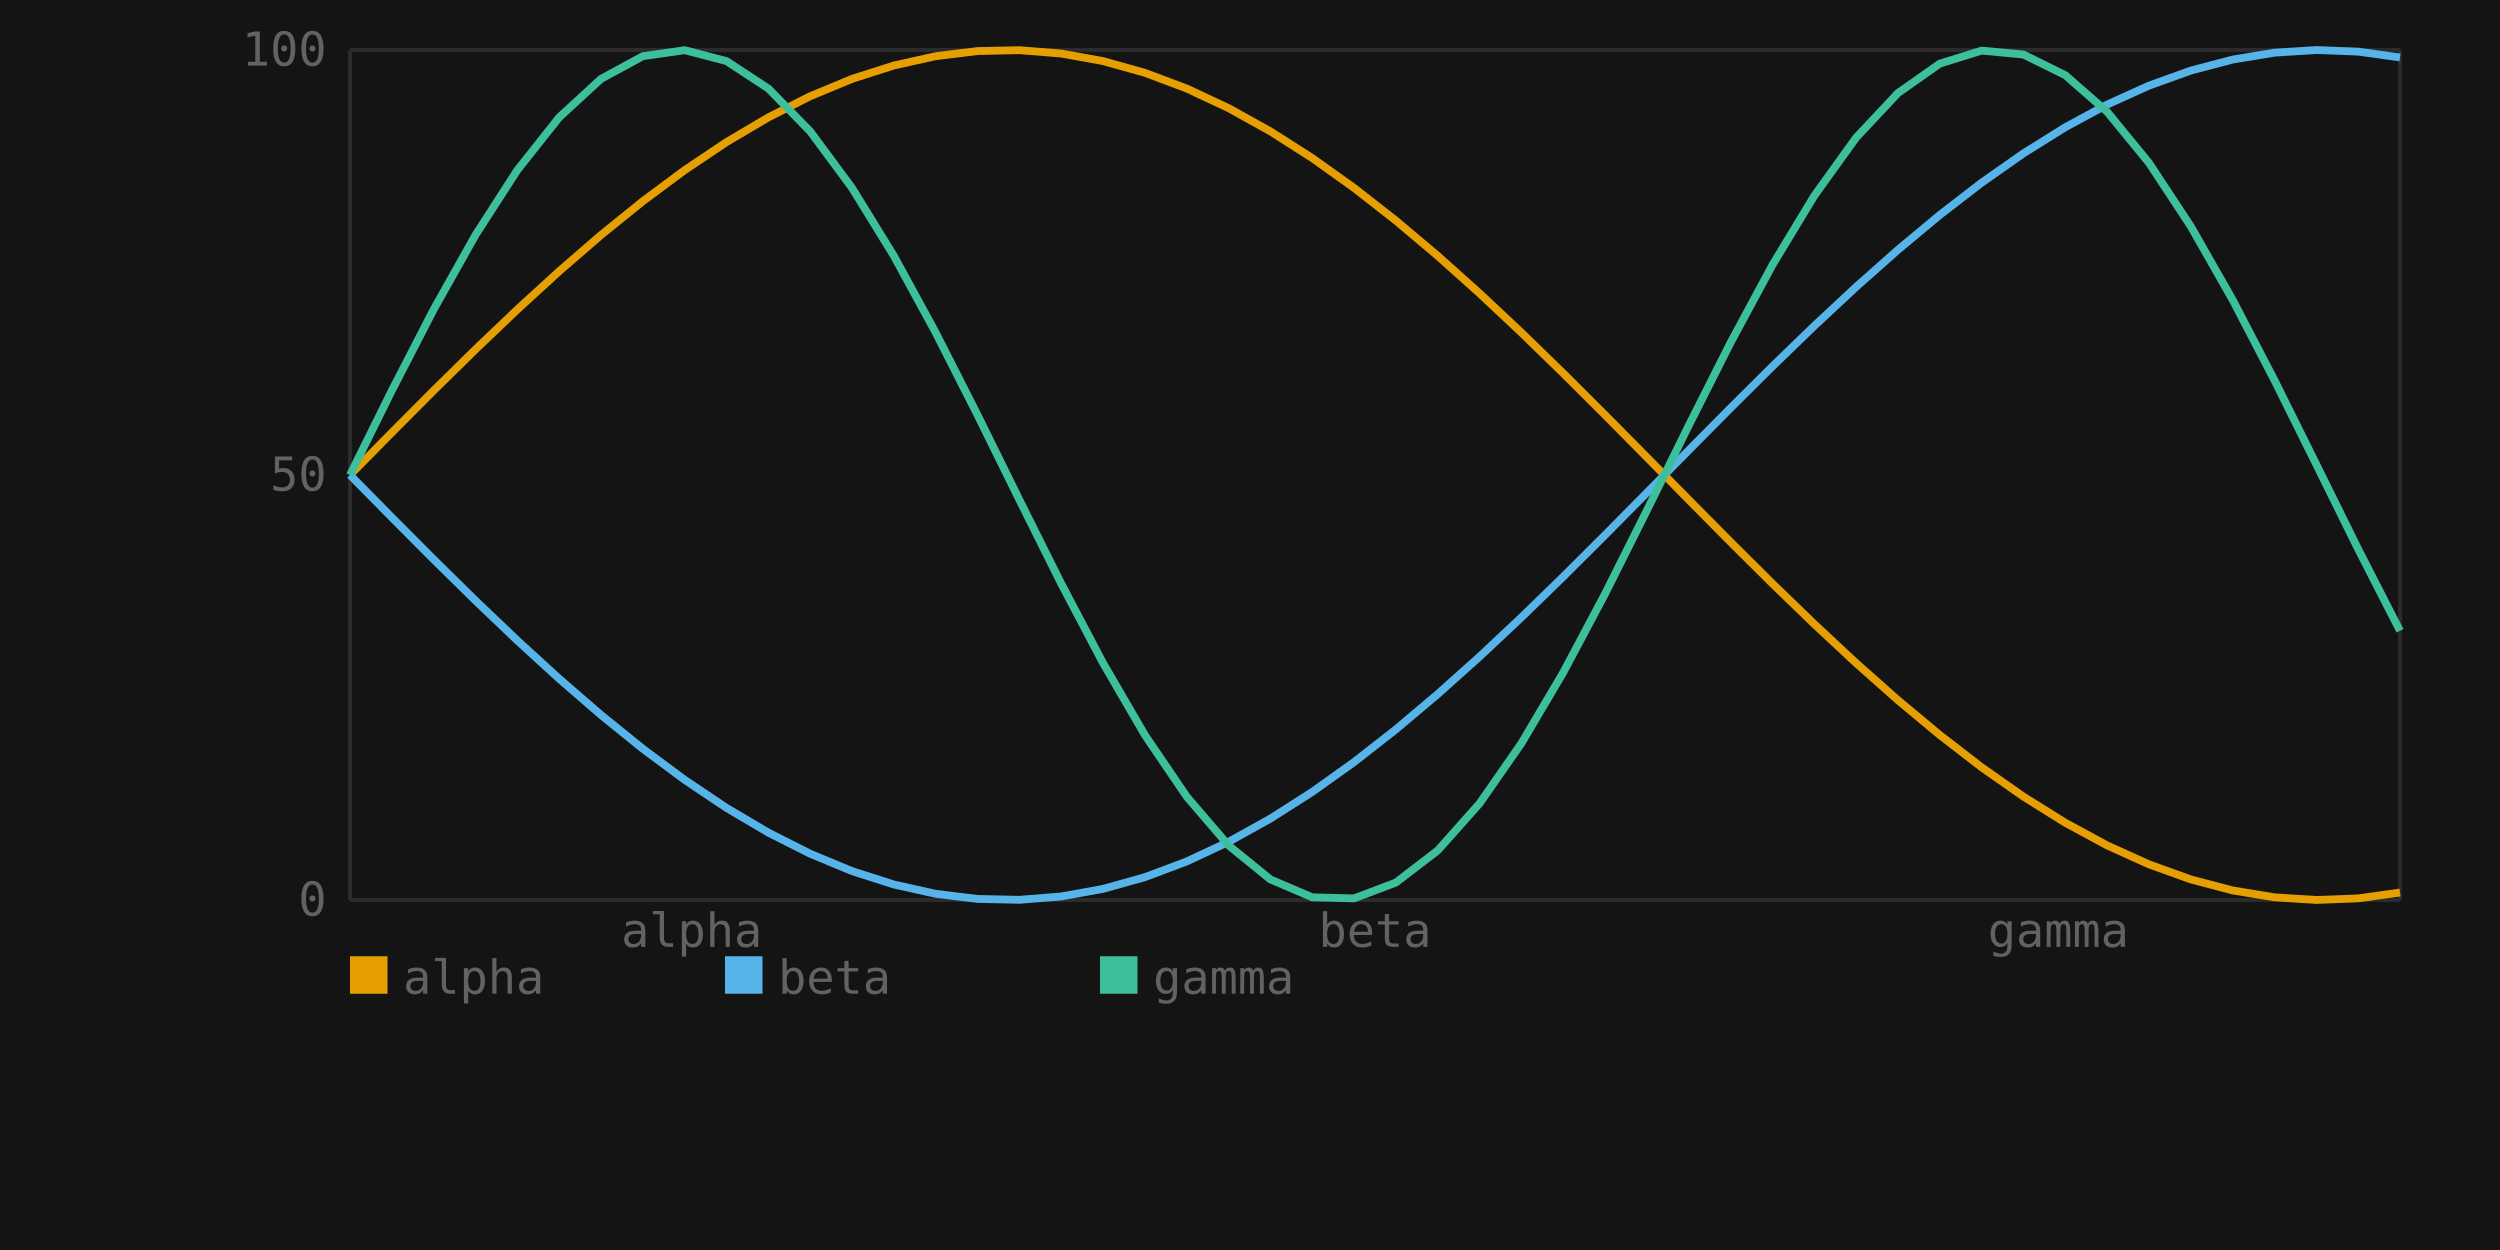
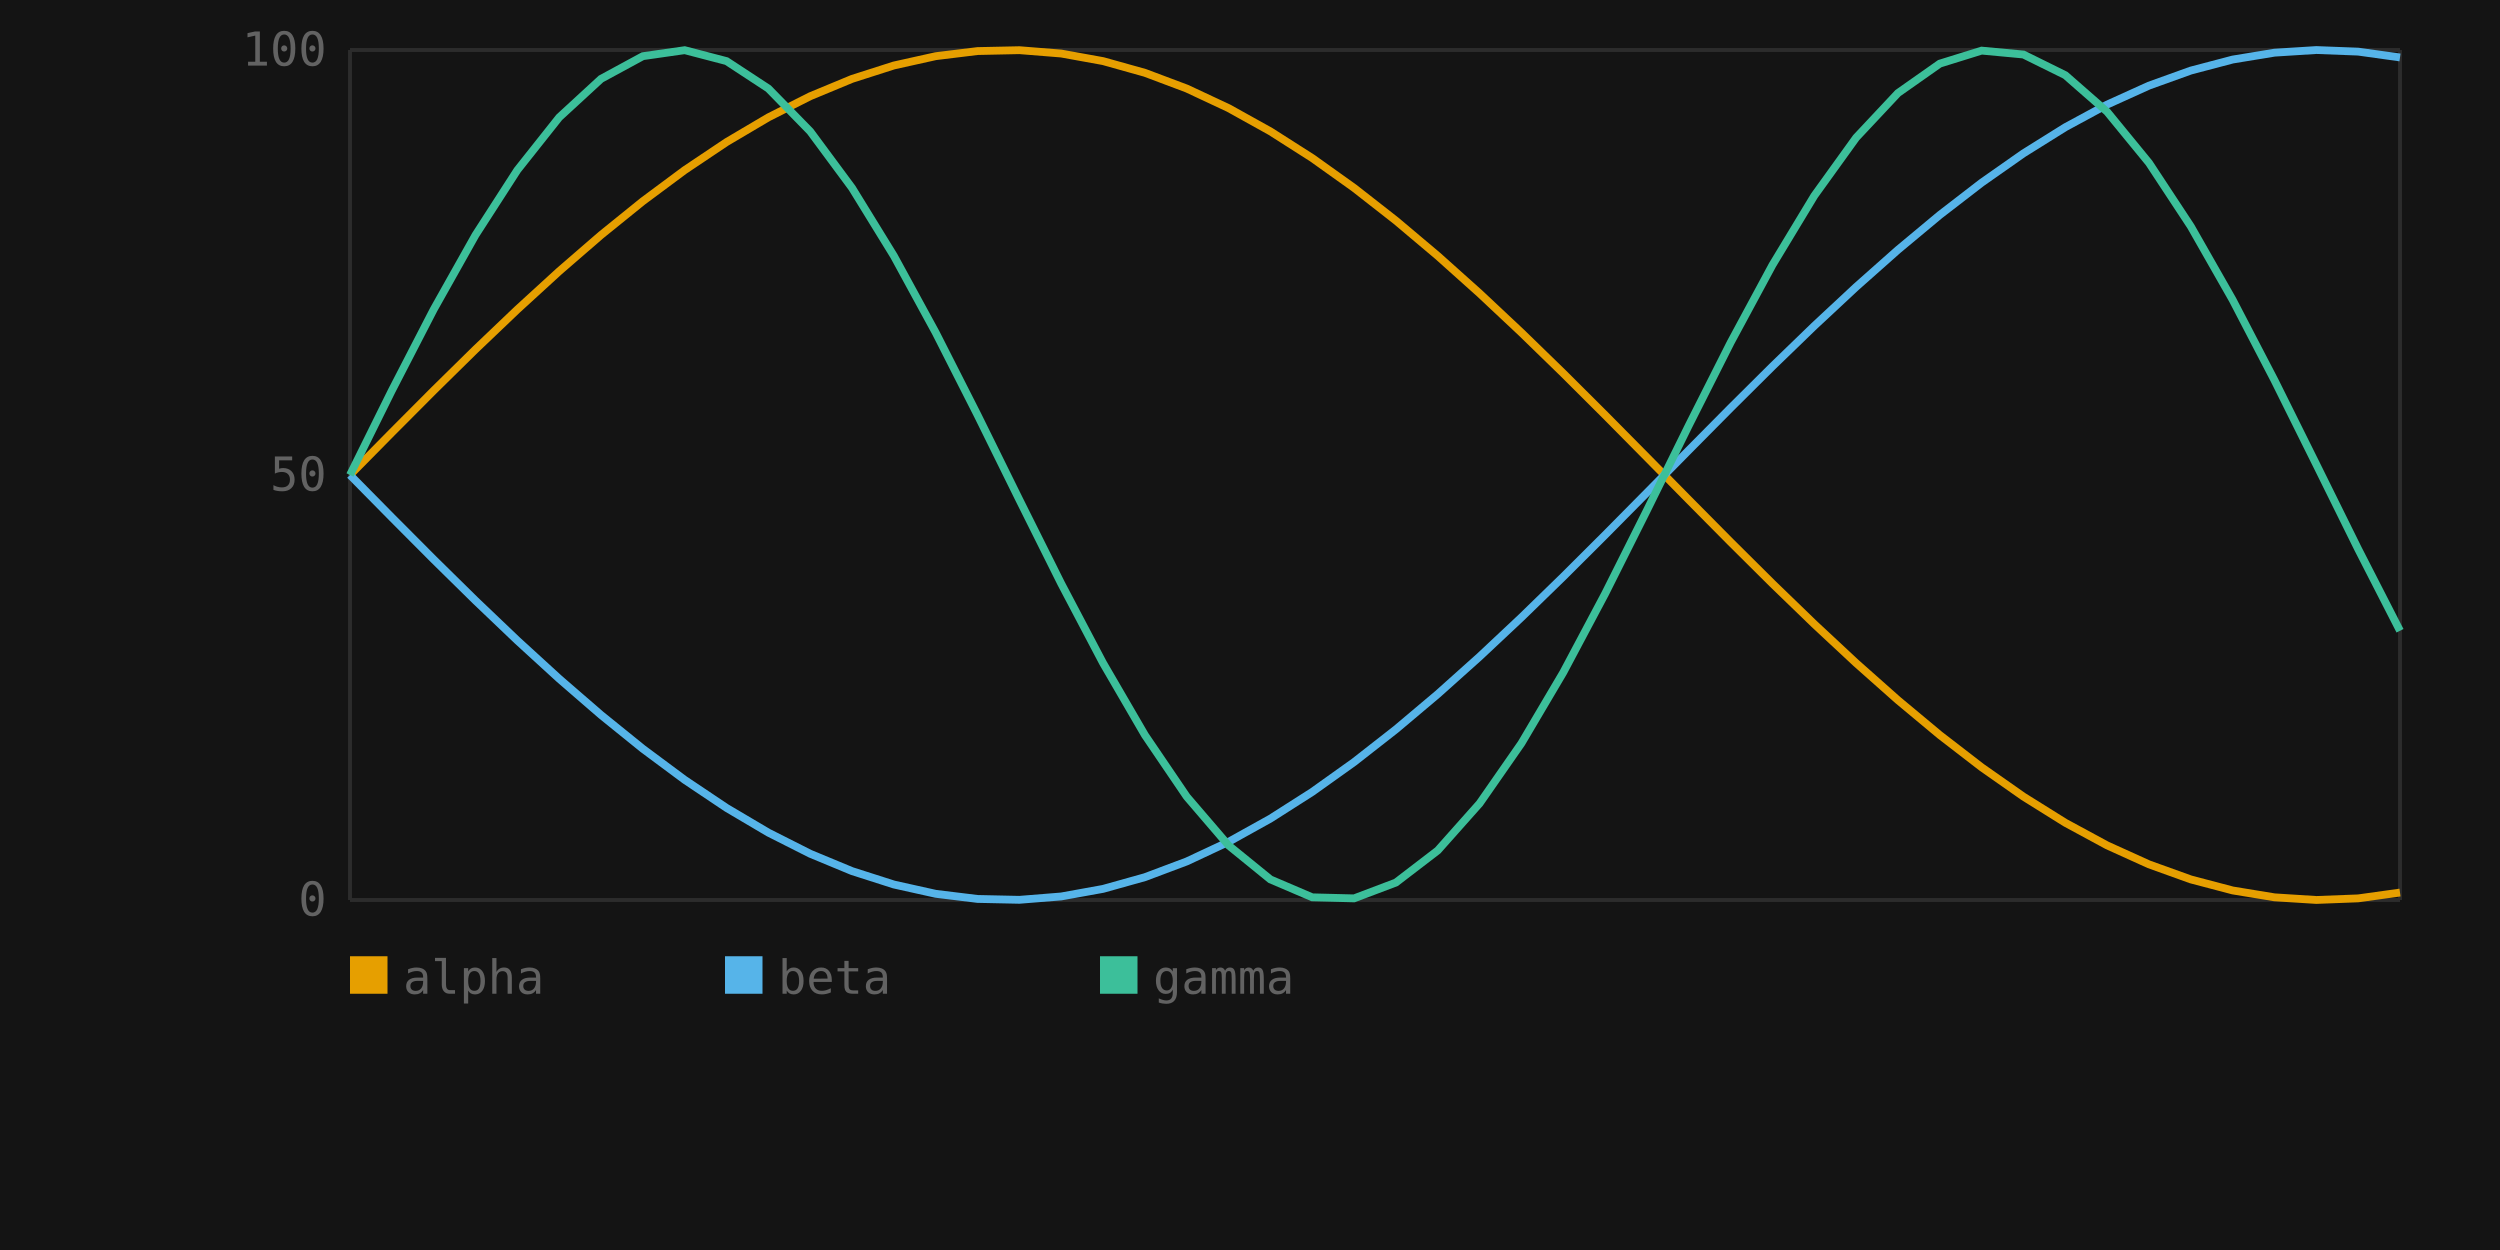
<svg xmlns="http://www.w3.org/2000/svg" viewBox="0 0 640 320" width="640" height="320">
  <rect width="100%" height="100%" fill="#141414" />
  <line x1="89.6" y1="12.8" x2="89.6" y2="230.4" stroke="#2c2c2c" stroke-width="1" />
  <line x1="89.6" y1="230.4" x2="614.4" y2="230.4" stroke="#2c2c2c" stroke-width="1" />
  <line x1="614.4" y1="12.8" x2="614.4" y2="230.4" stroke="#2c2c2c" stroke-width="1" />
  <line x1="89.6" y1="12.8" x2="614.4" y2="12.8" stroke="#2c2c2c" stroke-width="1" />
  <text x="83.6" y="234.4" text-anchor="end" font-size="12" font-family="monospace" fill="#626262">0</text>
  <text x="83.6" y="125.6" text-anchor="end" font-size="12" font-family="monospace" fill="#626262">50</text>
  <text x="83.6" y="16.8" text-anchor="end" font-size="12" font-family="monospace" fill="#626262">100</text>
-   <text x="177.067" y="242.4" text-anchor="middle" font-size="12" font-family="monospace" fill="#626262">alpha</text>
-   <text x="352" y="242.4" text-anchor="middle" font-size="12" font-family="monospace" fill="#626262">beta</text>
-   <text x="526.933" y="242.4" text-anchor="middle" font-size="12" font-family="monospace" fill="#626262">gamma</text>
  <rect x="89.6" y="244.8" width="9.6" height="9.6" fill="#e69f00" />
  <text x="103.2" y="254.4" text-anchor="start" font-size="12" font-family="monospace" fill="#626262">alpha</text>
  <rect x="185.6" y="244.8" width="9.6" height="9.6" fill="#56b4e9" />
  <text x="199.2" y="254.4" text-anchor="start" font-size="12" font-family="monospace" fill="#626262">beta</text>
  <rect x="281.6" y="244.8" width="9.6" height="9.6" fill="#3cbf9a" />
  <text x="295.2" y="254.4" text-anchor="start" font-size="12" font-family="monospace" fill="#626262">gamma</text>
  <path d="M89.6 121.6 L100.31 110.738 L111.02 99.985 L121.731 89.447 L132.441 79.231 L143.151 69.439 L153.861 60.167 L164.571 51.509 L175.282 43.552 L185.992 36.374 L196.702 30.048 L207.412 24.637 L218.122 20.194 L228.833 16.765 L239.543 14.383 L250.253 13.073 L260.963 12.846 L271.673 13.707 L282.384 15.645 L293.094 18.643 L303.804 22.668 L314.514 27.683 L325.224 33.636 L335.935 40.467 L346.645 48.11 L357.355 56.486 L368.065 65.513 L378.776 75.101 L389.486 85.153 L400.196 95.57 L410.906 106.246 L421.616 117.076 L432.327 127.951 L443.037 138.763 L453.747 149.403 L464.457 159.765 L475.167 169.746 L485.878 179.246 L496.588 188.17 L507.298 196.429 L518.008 203.94 L528.718 210.629 L539.429 216.427 L550.139 221.279 L560.849 225.134 L571.559 227.955 L582.269 229.714 L592.98 230.392 L603.69 229.983 L614.4 228.491" fill="none" stroke="#e69f00" stroke-width="2" />
  <path d="M89.6 121.6 L100.31 132.462 L111.02 143.215 L121.731 153.753 L132.441 163.969 L143.151 173.761 L153.861 183.033 L164.571 191.691 L175.282 199.648 L185.992 206.826 L196.702 213.152 L207.412 218.563 L218.122 223.006 L228.833 226.435 L239.543 228.817 L250.253 230.127 L260.963 230.354 L271.673 229.493 L282.384 227.555 L293.094 224.557 L303.804 220.532 L314.514 215.517 L325.224 209.564 L335.935 202.733 L346.645 195.09 L357.355 186.714 L368.065 177.687 L378.776 168.099 L389.486 158.047 L400.196 147.63 L410.906 136.954 L421.616 126.124 L432.327 115.249 L443.037 104.437 L453.747 93.797 L464.457 83.435 L475.167 73.454 L485.878 63.954 L496.588 55.03 L507.298 46.771 L518.008 39.26 L528.718 32.571 L539.429 26.773 L550.139 21.921 L560.849 18.066 L571.559 15.245 L582.269 13.486 L592.98 12.808 L603.69 13.217 L614.4 14.709" fill="none" stroke="#56b4e9" stroke-width="2" />
  <path d="M89.6 121.6 L100.31 99.985 L111.02 79.231 L121.731 60.167 L132.441 43.552 L143.151 30.048 L153.861 20.194 L164.571 14.383 L175.282 12.846 L185.992 15.645 L196.702 22.668 L207.412 33.636 L218.122 48.11 L228.833 65.513 L239.543 85.153 L250.253 106.246 L260.963 127.951 L271.673 149.403 L282.384 169.746 L293.094 188.17 L303.804 203.94 L314.514 216.427 L325.224 225.134 L335.935 229.714 L346.645 229.983 L357.355 225.931 L368.065 217.72 L378.776 205.677 L389.486 190.282 L400.196 172.149 L410.906 152 L421.616 130.64 L432.327 108.919 L443.037 87.704 L453.747 67.84 L464.457 50.12 L475.167 35.249 L485.878 23.821 L496.588 16.29 L507.298 12.958 L518.008 13.958 L528.718 19.249 L539.429 28.62 L550.139 41.698 L560.849 57.961 L571.559 76.762 L582.269 97.35 L592.98 118.904 L603.69 140.567 L614.4 161.473" fill="none" stroke="#3cbf9a" stroke-width="2" />
</svg>
